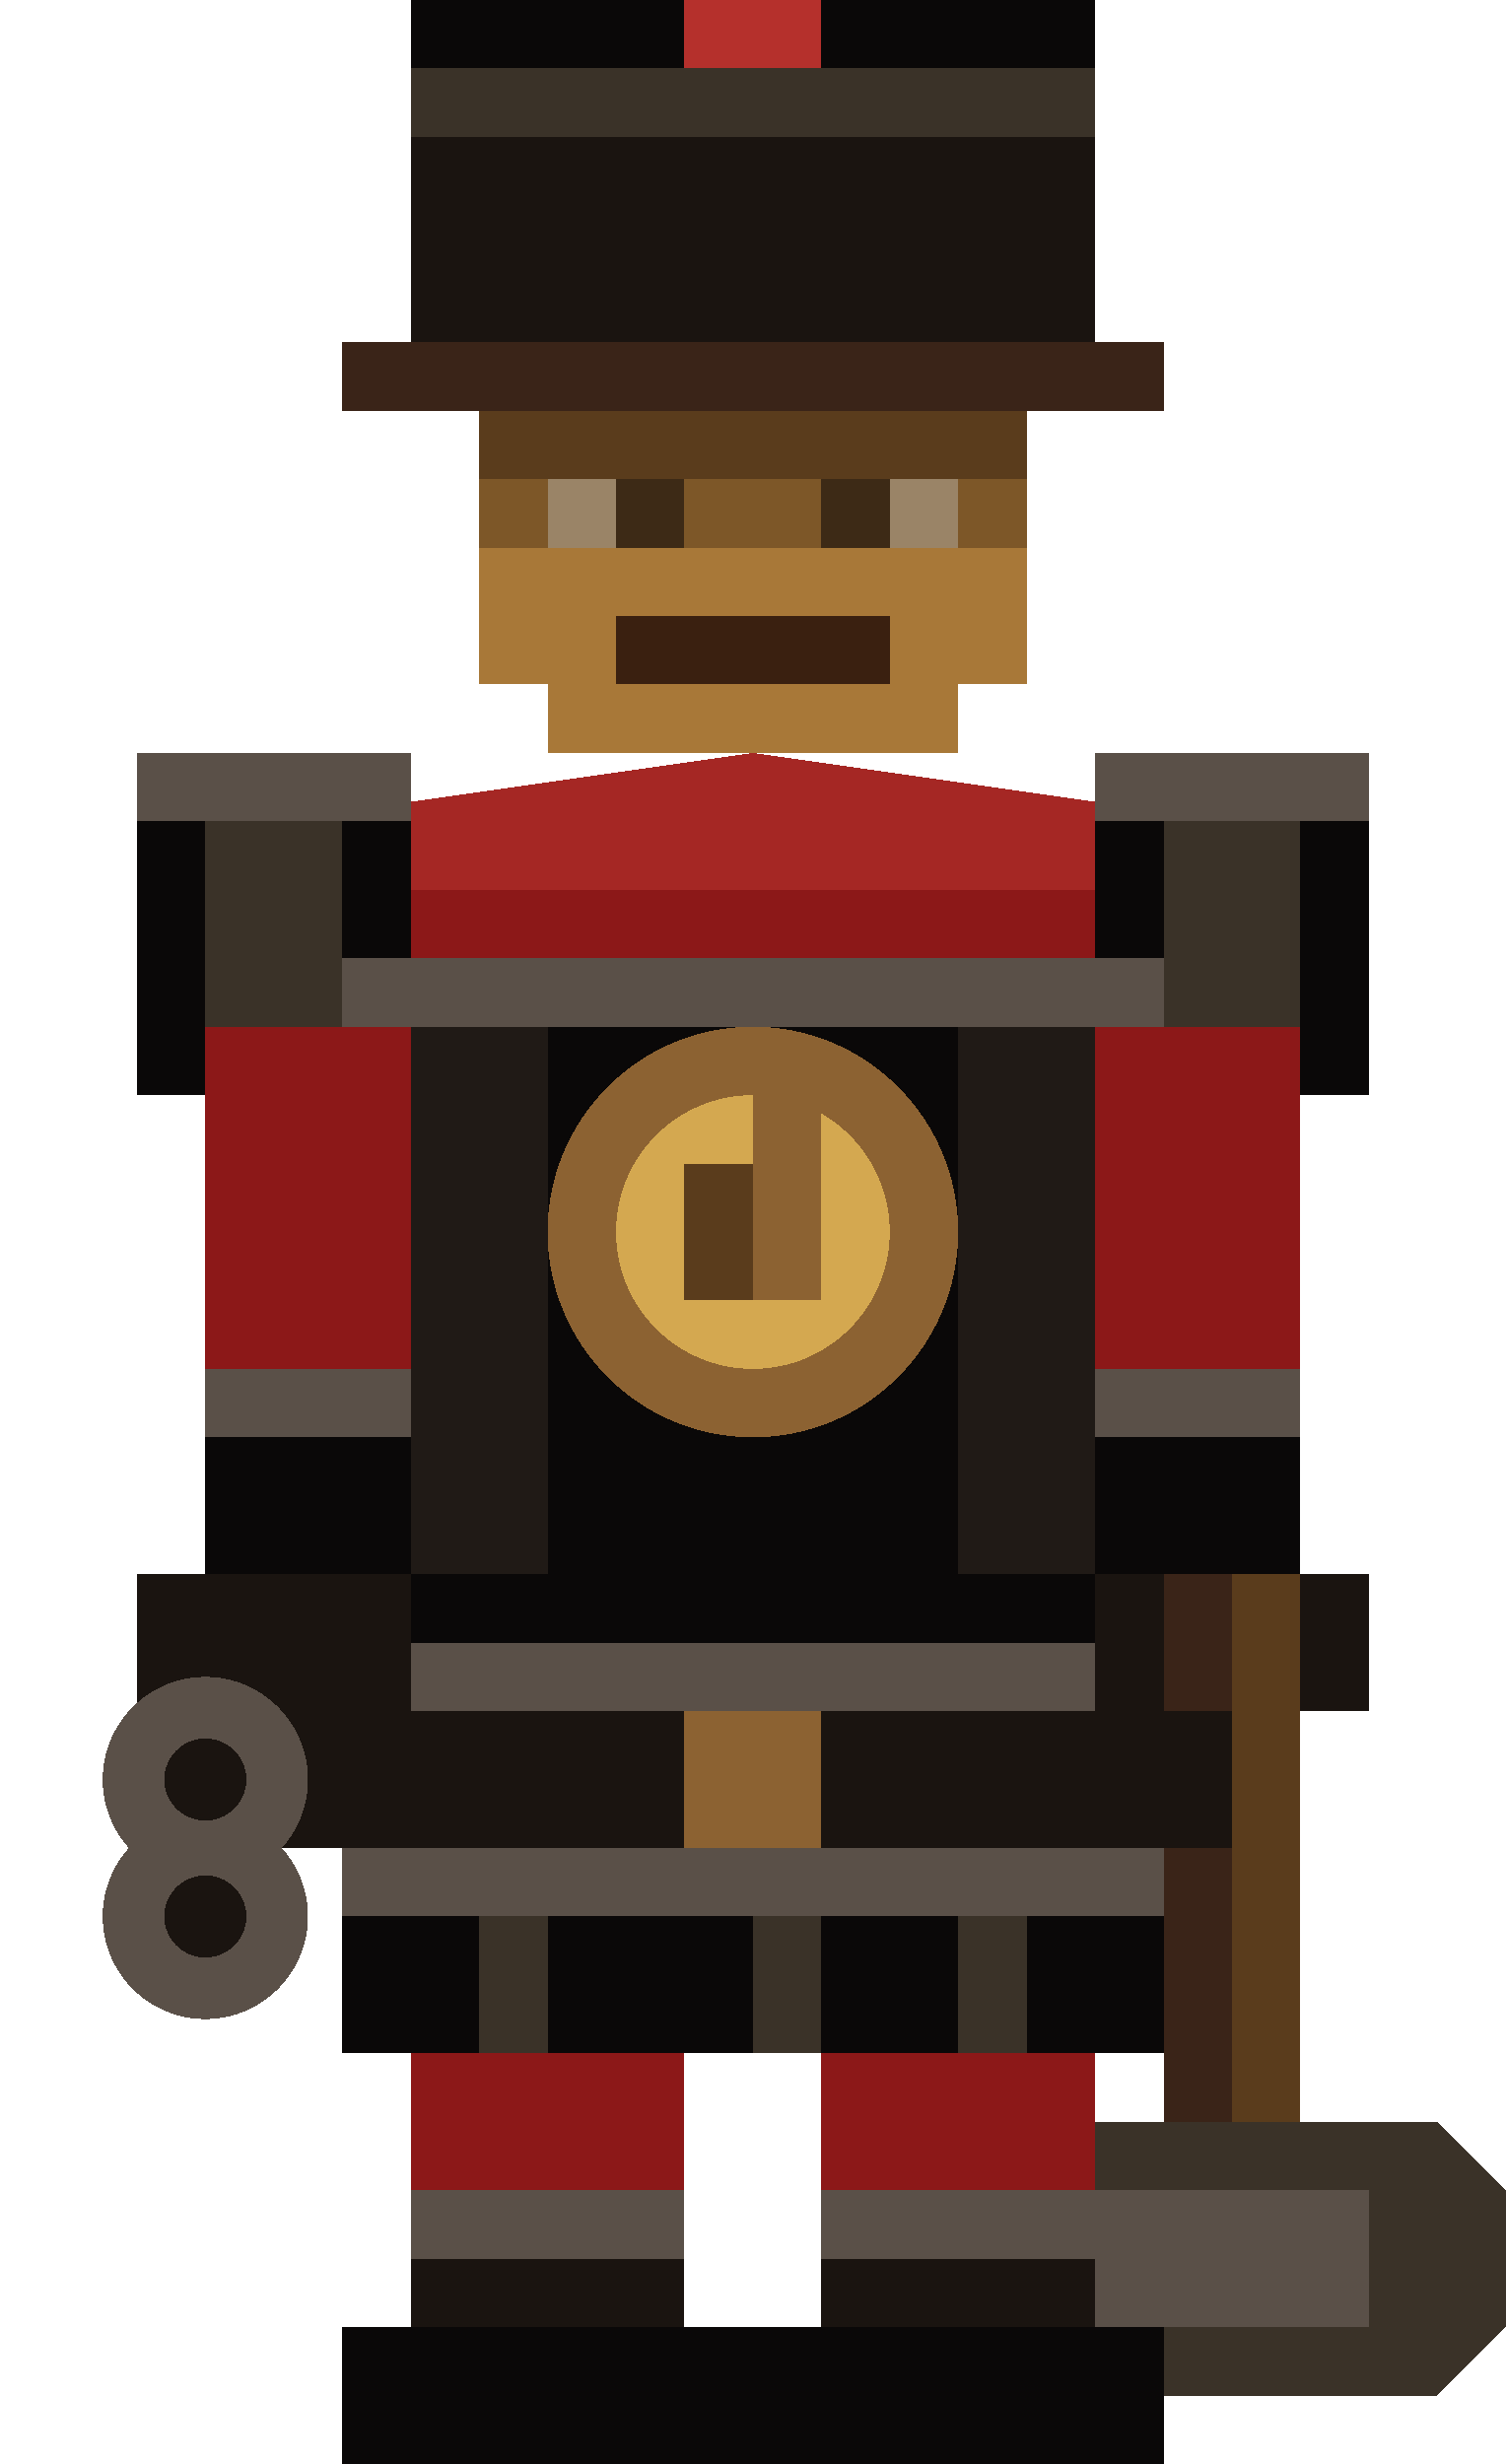
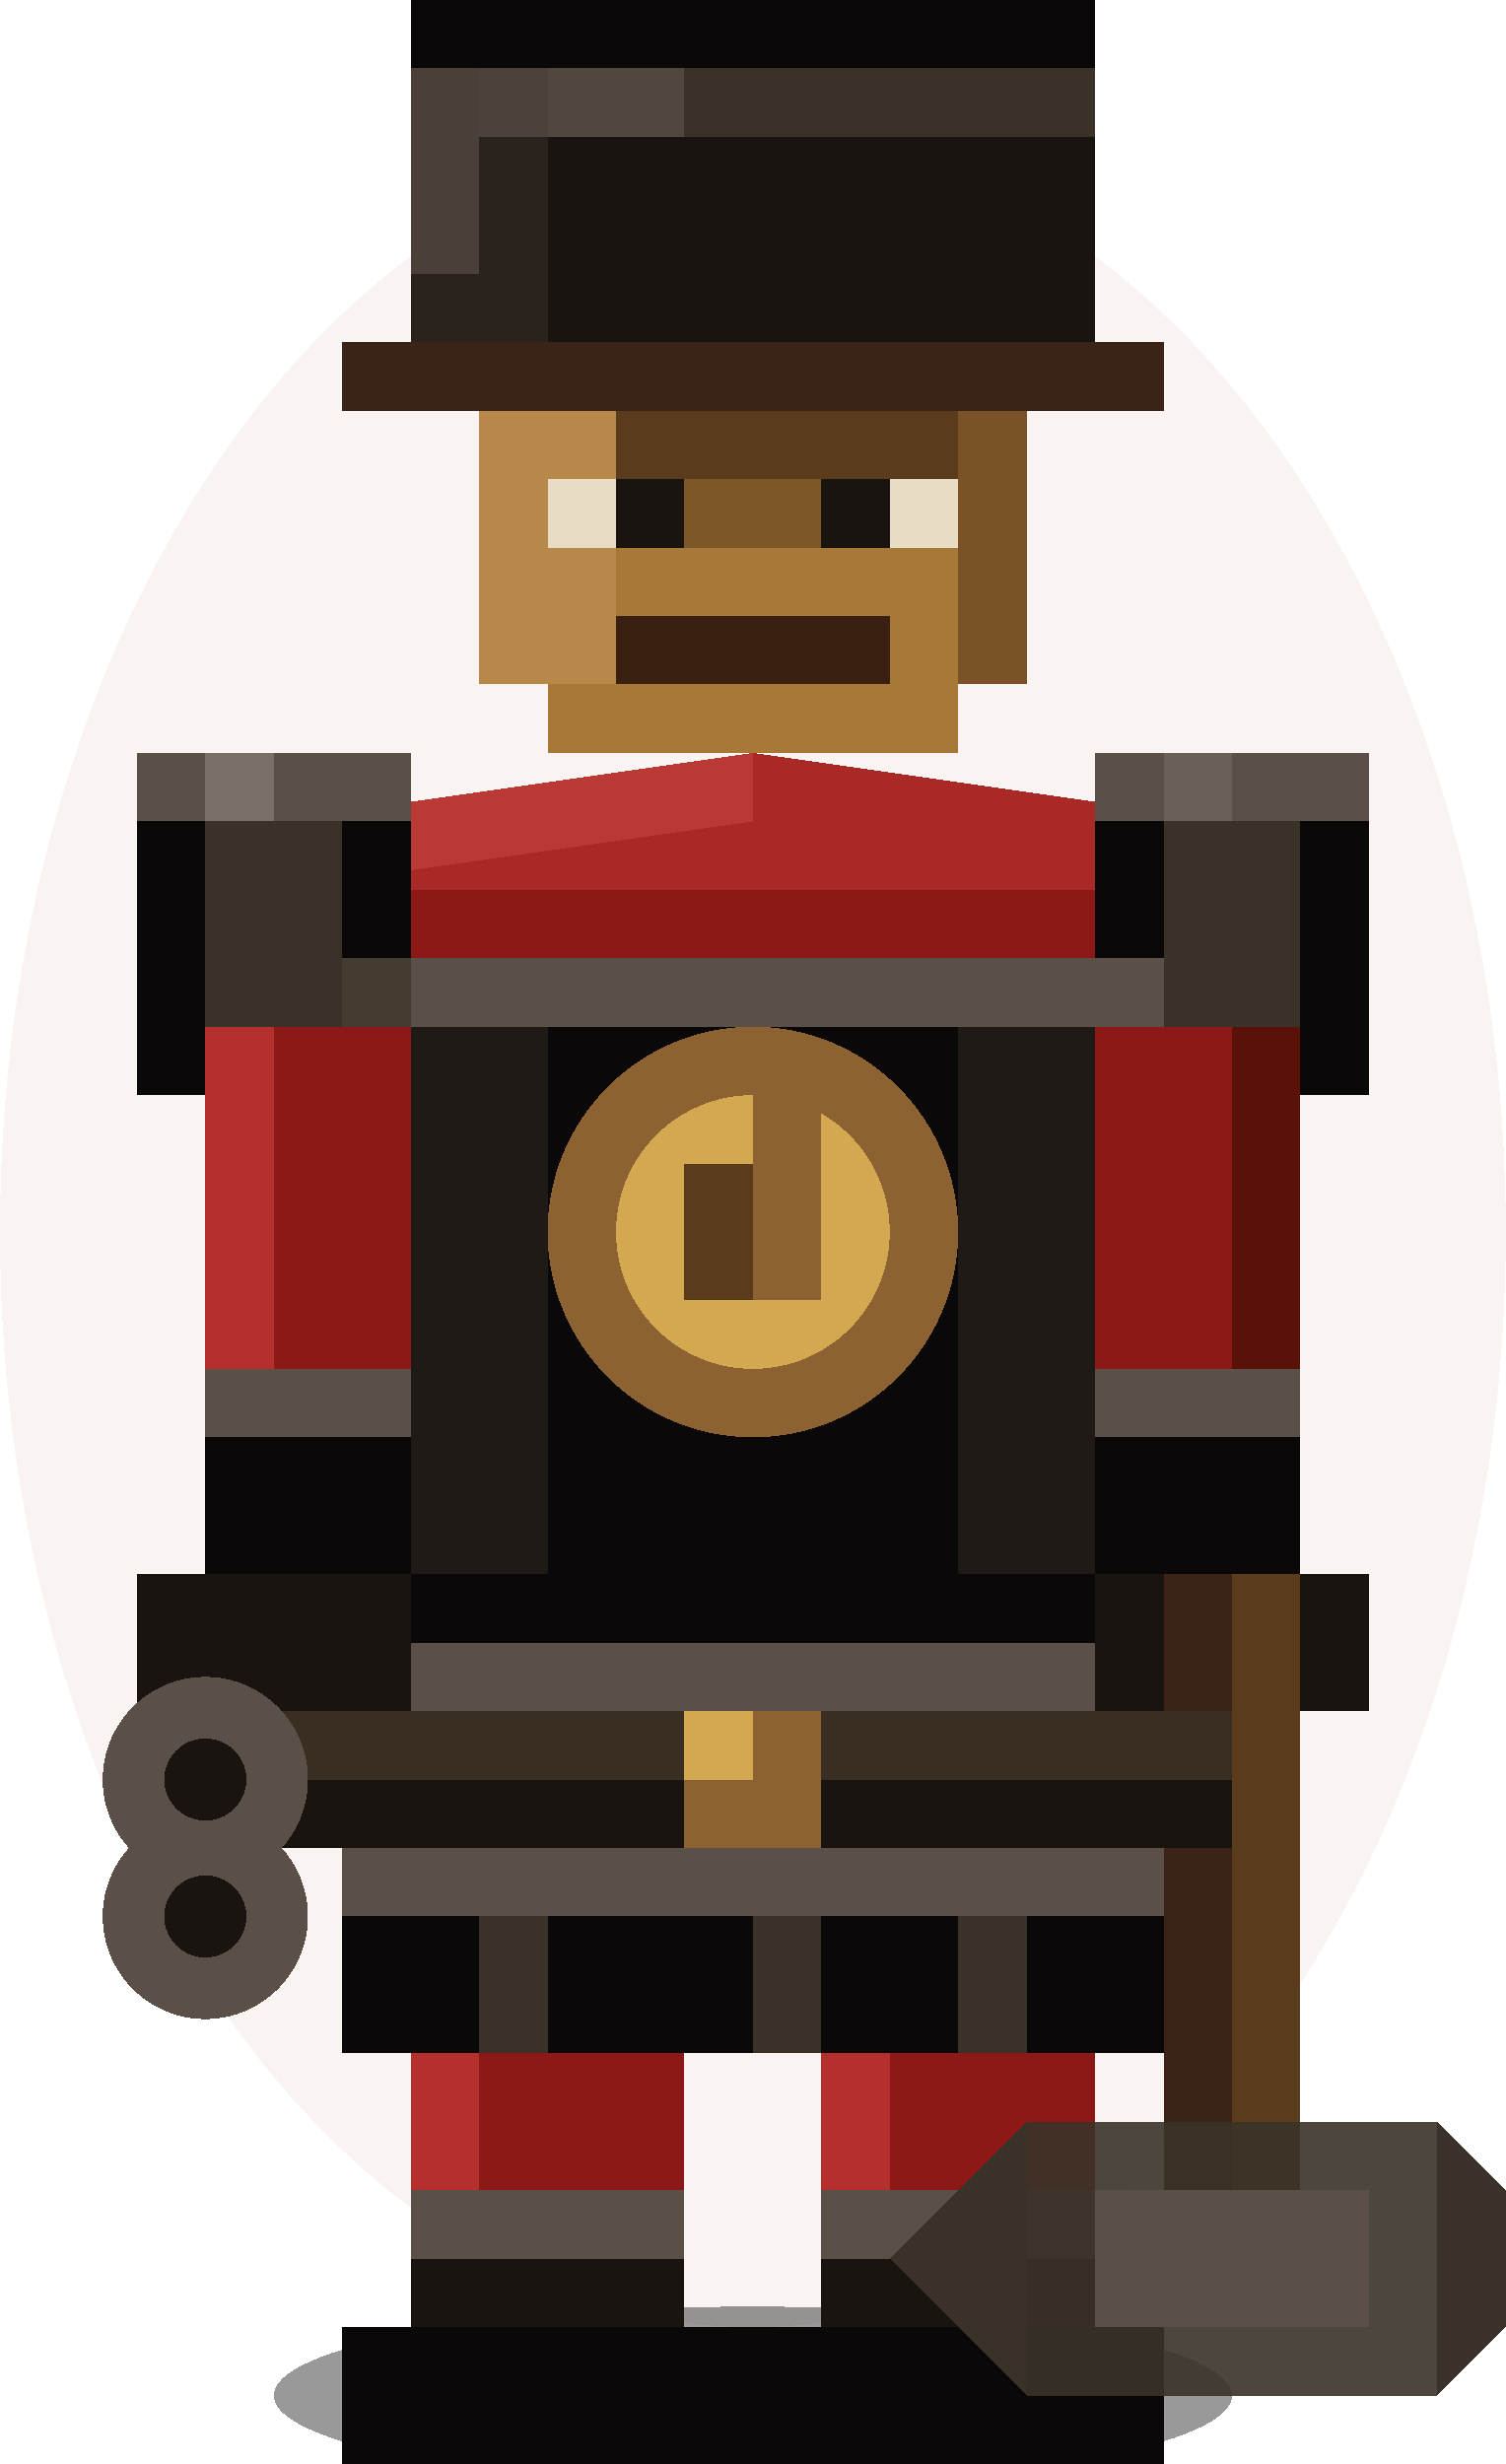
<svg xmlns="http://www.w3.org/2000/svg" viewBox="0 0 22 36" shape-rendering="crispEdges" preserveAspectRatio="xMidYMax meet" aria-label="Slaver Cuirassier">
+   <ellipse cx="11" cy="18" rx="11" ry="16" fill="#a8542a" opacity="0.07" />
+   <ellipse cx="11" cy="35" rx="7" ry="1.3" fill="#000" opacity="0.4" />
+   <polygon points="9,-2 11,-4 13,-2" fill="#8c1818" />
+   <rect x="10" y="-2" width="2" height="3" fill="#b5302c" />
+   <rect x="10" y="-2" width="1" height="3" fill="#d8504a" />
+   <rect x="6" y="0" width="10" height="2" fill="#0a0808" />
  <rect x="6" y="1" width="10" height="5" fill="#1a1410" />
-   <rect x="6" y="0" width="10" height="2" fill="#0a0808" />
+   <rect x="6" y="1" width="10" height="1" fill="#3a3228" />
+   <rect x="6" y="1" width="2" height="5" fill="#2a221c" />
+   <rect x="6" y="1" width="1" height="3" fill="#4a4038" />
  <rect x="5" y="5" width="12" height="1" fill="#3a2418" />
-   <rect x="6" y="1" width="10" height="1" fill="#3a3228" />
-   <rect x="10" y="-2" width="2" height="3" fill="#b5302c" />
-   <polygon points="9,-2 11,-4 13,-2" fill="#8c1818" />
+   <rect x="7" y="1" width="3" height="1" fill="#5a5048" opacity="0.7" />
  <rect x="7" y="6" width="8" height="4" fill="#a87838" />
  <rect x="7" y="6" width="8" height="1" fill="#5a3c1c" />
+   <rect x="7" y="7" width="8" height="1" fill="#5a3c1c" opacity="0.55" />
+   <rect x="7" y="6" width="2" height="4" fill="#b8884a" />
+   <rect x="14" y="6" width="1" height="4" fill="#7a5226" />
  <rect x="8" y="7" width="2" height="1" fill="#1a1410" />
  <rect x="12" y="7" width="2" height="1" fill="#1a1410" />
  <rect x="8" y="7" width="1" height="1" fill="#e8dcc4" />
  <rect x="13" y="7" width="1" height="1" fill="#e8dcc4" />
-   <rect x="7" y="7" width="8" height="1" fill="#5a3c1c" opacity="0.55" />
  <rect x="9" y="9" width="4" height="1" fill="#3a2010" />
  <rect x="8" y="10" width="6" height="1" fill="#a87838" />
  <polygon points="4,12 11,11 18,12 18,14 4,14" fill="#8c1818" />
-   <polygon points="4,12 11,11 18,12 18,13 4,13" fill="#b5302c" opacity="0.6" />
+   <polygon points="4,12 11,11 18,12 18,13 4,13" fill="#b5302c" opacity="0.7" />
+   <polygon points="4,12 11,11 11,12 4,13" fill="#d8504a" opacity="0.4" />
  <rect x="2" y="11" width="4" height="5" fill="#0a0808" />
  <rect x="16" y="11" width="4" height="5" fill="#0a0808" />
+   <rect x="2" y="11" width="4" height="1" fill="#5a5048" />
+   <rect x="16" y="11" width="4" height="1" fill="#5a5048" />
  <rect x="3" y="12" width="2" height="3" fill="#3a3228" />
  <rect x="17" y="12" width="2" height="3" fill="#3a3228" />
-   <rect x="2" y="11" width="4" height="1" fill="#5a5048" />
-   <rect x="16" y="11" width="4" height="1" fill="#5a5048" />
+   <rect x="3" y="11" width="1" height="1" fill="#7a7068" />
+   <rect x="17" y="11" width="1" height="1" fill="#6a6058" />
  <rect x="5" y="14" width="12" height="11" fill="#0a0808" />
  <rect x="5" y="14" width="12" height="1" fill="#5a5048" />
  <rect x="5" y="24" width="12" height="1" fill="#5a5048" />
  <rect x="6" y="15" width="2" height="8" fill="#2a221c" opacity="0.7" />
  <rect x="14" y="15" width="2" height="8" fill="#2a221c" opacity="0.7" />
+   <rect x="5" y="14" width="1" height="11" fill="#3a3228" opacity="0.7" />
  <circle cx="11" cy="18" r="3" fill="#8c6232" />
  <circle cx="11" cy="18" r="2" fill="#d4a850" />
+   <rect x="10" y="17" width="1" height="1" fill="#f4d870" />
  <rect x="10" y="17" width="2" height="2" fill="#5a3c1c" />
  <rect x="11" y="16" width="1" height="3" fill="#8c6232" />
  <rect x="3" y="15" width="3" height="6" fill="#8c1818" />
  <rect x="16" y="15" width="3" height="6" fill="#8c1818" />
+   <rect x="3" y="15" width="1" height="6" fill="#b5302c" />
+   <rect x="18" y="15" width="1" height="6" fill="#5a1208" />
  <rect x="3" y="20" width="3" height="3" fill="#0a0808" />
  <rect x="16" y="20" width="3" height="3" fill="#0a0808" />
  <rect x="3" y="20" width="3" height="1" fill="#5a5048" />
  <rect x="16" y="20" width="3" height="1" fill="#5a5048" />
  <rect x="2" y="23" width="4" height="2" fill="#1a1410" />
  <rect x="16" y="23" width="4" height="2" fill="#1a1410" />
  <rect x="17" y="23" width="2" height="9" fill="#3a2418" />
  <rect x="18" y="23" width="1" height="9" fill="#5a3c1c" />
-   <rect x="15" y="31" width="6" height="4" fill="#3a3228" />
-   <rect x="16" y="32" width="4" height="2" fill="#5a5048" />
-   <polygon points="15,31 13,33 15,33" fill="#3a3228" />
-   <polygon points="21,31 23,33 21,33" fill="#3a3228" />
-   <polygon points="15,35 13,33 15,33" fill="#3a3228" />
-   <polygon points="21,35 23,33 21,33" fill="#3a3228" />
  <rect x="4" y="25" width="14" height="2" fill="#1a1410" />
+   <rect x="4" y="25" width="14" height="1" fill="#3a2e22" />
  <rect x="10" y="25" width="2" height="2" fill="#8c6232" />
+   <rect x="10" y="25" width="1" height="1" fill="#d4a850" />
  <circle cx="3" cy="26" r="1.5" fill="#5a5048" />
  <circle cx="3" cy="28" r="1.5" fill="#5a5048" />
  <circle cx="3" cy="26" r="0.6" fill="#1a1410" />
  <circle cx="3" cy="28" r="0.6" fill="#1a1410" />
  <rect x="5" y="27" width="12" height="3" fill="#0a0808" />
  <rect x="5" y="27" width="12" height="1" fill="#5a5048" />
  <rect x="7" y="28" width="1" height="2" fill="#3a3228" />
  <rect x="11" y="28" width="1" height="2" fill="#3a3228" />
  <rect x="14" y="28" width="1" height="2" fill="#3a3228" />
  <rect x="6" y="30" width="4" height="3" fill="#8c1818" />
  <rect x="12" y="30" width="4" height="3" fill="#8c1818" />
+   <rect x="6" y="30" width="1" height="3" fill="#b5302c" />
+   <rect x="12" y="30" width="1" height="3" fill="#b5302c" />
  <rect x="6" y="32" width="4" height="3" fill="#1a1410" />
  <rect x="12" y="32" width="4" height="3" fill="#1a1410" />
  <rect x="6" y="32" width="4" height="1" fill="#5a5048" />
  <rect x="12" y="32" width="4" height="1" fill="#5a5048" />
  <rect x="5" y="34" width="6" height="2" fill="#0a0808" />
  <rect x="11" y="34" width="6" height="2" fill="#0a0808" />
+   <rect x="15" y="31" width="6" height="4" fill="#3a3228" opacity="0.9" />
+   <rect x="16" y="32" width="4" height="2" fill="#5a5048" />
+   <polygon points="15,31 13,33 15,33" fill="#3a3228" />
+   <polygon points="21,31 23,33 21,33" fill="#3a3228" />
+   <polygon points="15,35 13,33 15,33" fill="#3a3228" />
+   <polygon points="21,35 23,33 21,33" fill="#3a3228" />
</svg>
